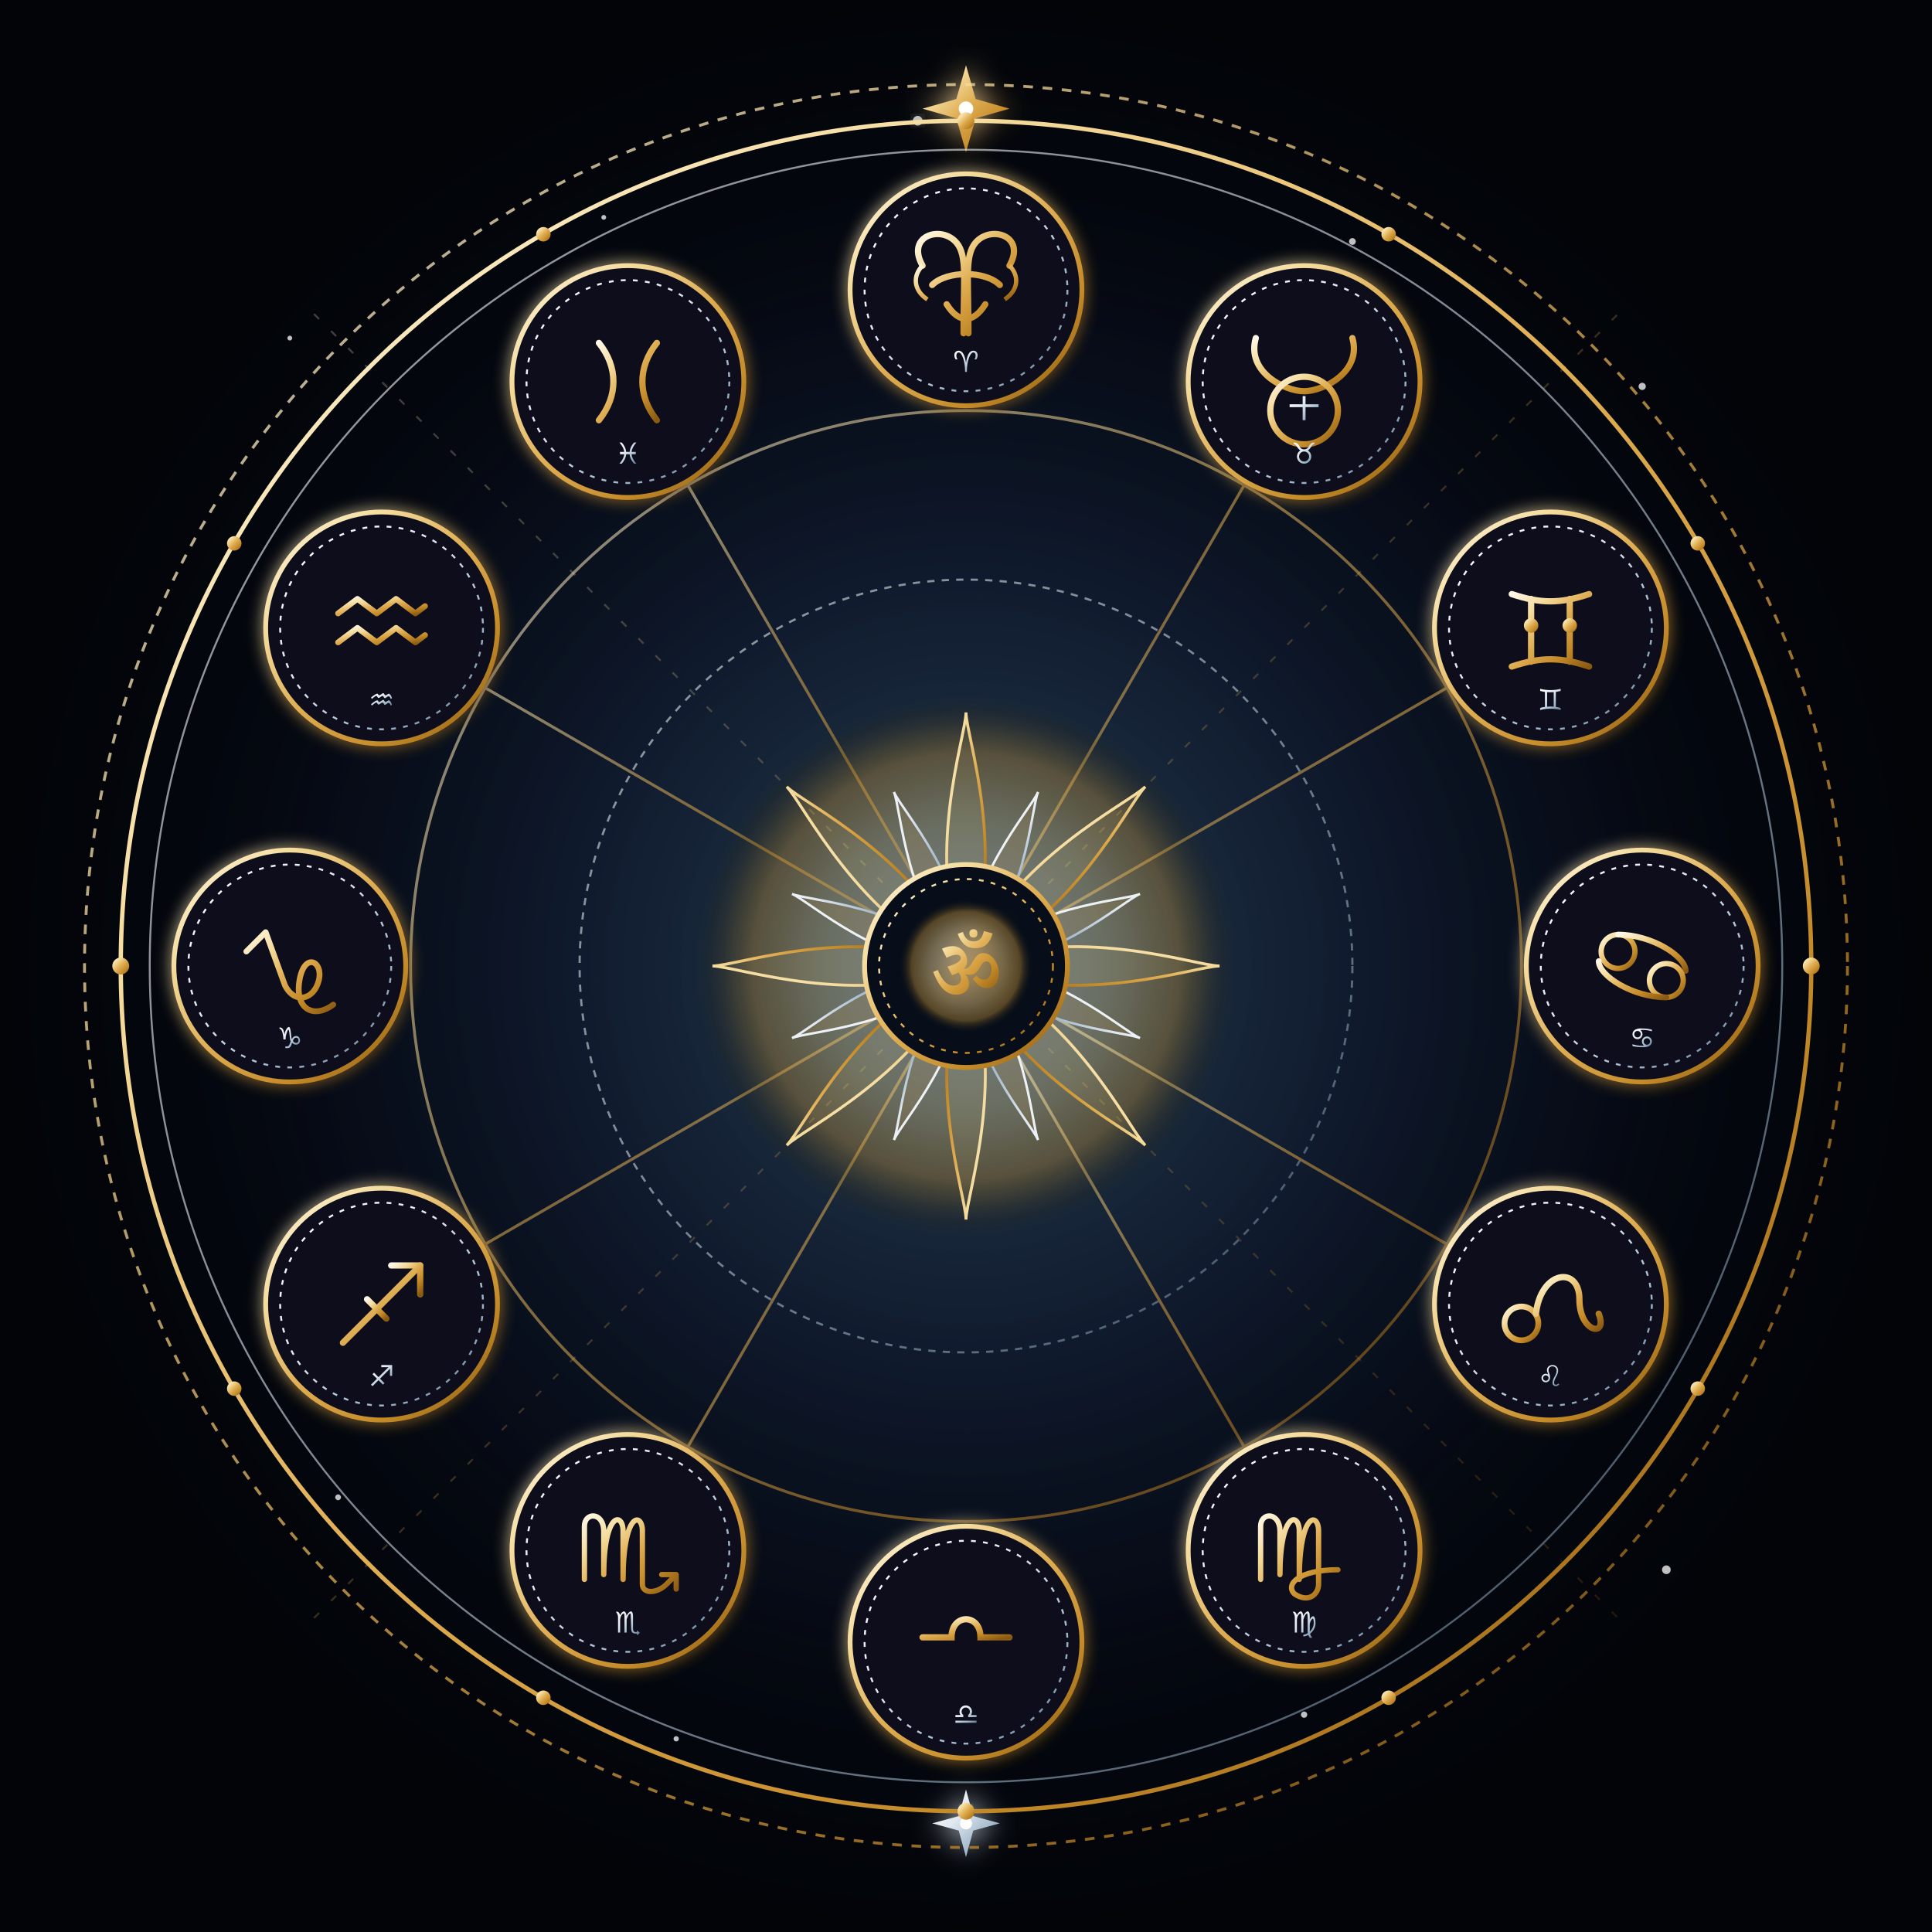
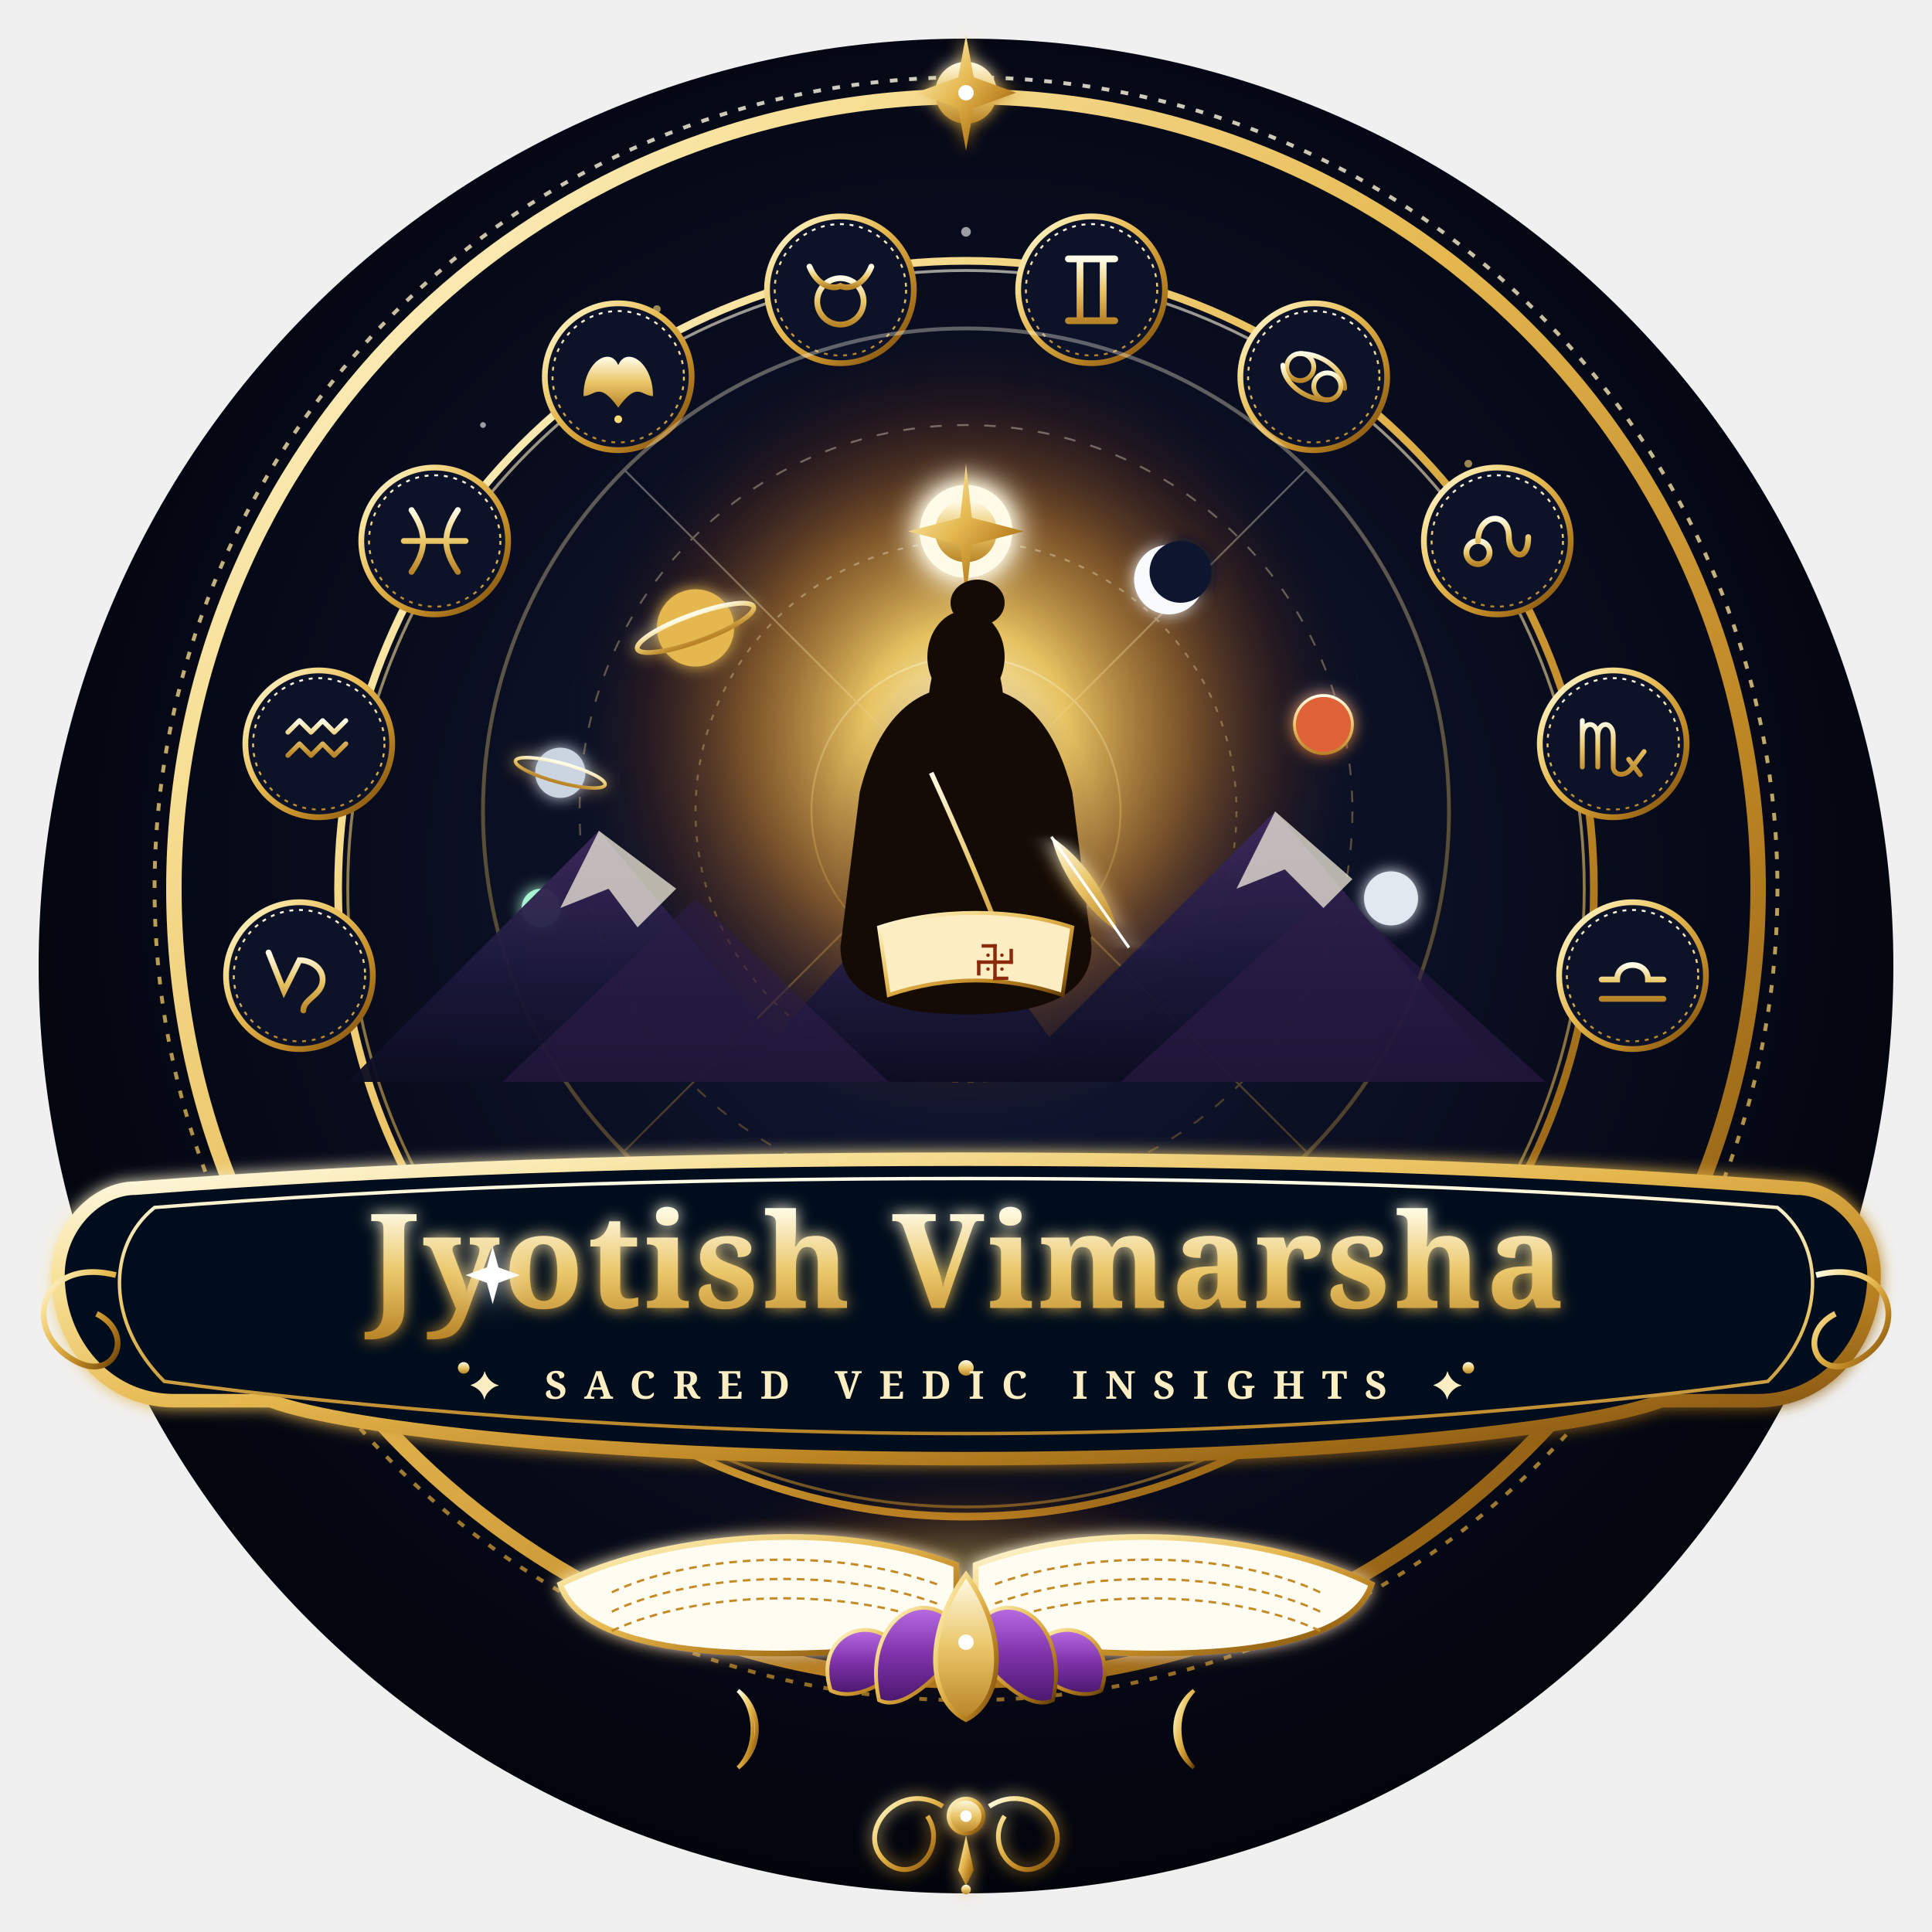
- <svg xmlns="http://www.w3.org/2000/svg" viewBox="0 0 800 800" width="800" height="800">
+ <svg xmlns="http://www.w3.org/2000/svg" viewBox="0 0 1000 1000" width="1000" height="1000">
  <defs>
-     <radialGradient id="spaceBg" cx="50%" cy="50%" r="50%">
-       <stop offset="0%" stop-color="#0b162c" />
-       <stop offset="35%" stop-color="#070d1a" />
-       <stop offset="70%" stop-color="#040810" />
-       <stop offset="100%" stop-color="#020408" />
+     <radialGradient id="bgDarkSpace" cx="50%" cy="45%" r="55%">
+       <stop offset="0%" stop-color="#141c38" />
+       <stop offset="40%" stop-color="#0b1024" />
+       <stop offset="75%" stop-color="#060917" />
+       <stop offset="100%" stop-color="#02040b" />
    </radialGradient>
-     <radialGradient id="nebulaGlow" cx="50%" cy="50%" r="45%">
-       <stop offset="0%" stop-color="rgba(127, 197, 192, 0.28)" />
-       <stop offset="45%" stop-color="rgba(63, 100, 150, 0.18)" />
-       <stop offset="80%" stop-color="rgba(30, 45, 85, 0.08)" />
-       <stop offset="100%" stop-color="transparent" />
+     <radialGradient id="divineSunrise" cx="50%" cy="42%" r="40%">
+       <stop offset="0%" stop-color="#fff8db" stop-opacity="1" />
+       <stop offset="25%" stop-color="#fed668" stop-opacity="0.9" />
+       <stop offset="55%" stop-color="#e08e28" stop-opacity="0.5" />
+       <stop offset="80%" stop-color="#803810" stop-opacity="0.2" />
+       <stop offset="100%" stop-color="#0b1024" stop-opacity="0" />
    </radialGradient>
-     <radialGradient id="sunGlow" cx="50%" cy="50%" r="50%">
-       <stop offset="0%" stop-color="#ffffff" />
-       <stop offset="25%" stop-color="#fff4d1" />
-       <stop offset="55%" stop-color="#f2d792" />
-       <stop offset="80%" stop-color="#c99738" />
-       <stop offset="100%" stop-color="transparent" />
-     </radialGradient>
-     <linearGradient id="goldMetallic" x1="0%" y1="0%" x2="100%" y2="100%">
-       <stop offset="0%" stop-color="#fff7e6" />
-       <stop offset="25%" stop-color="#f5dc9e" />
-       <stop offset="50%" stop-color="#dfad52" />
-       <stop offset="75%" stop-color="#c48a28" />
-       <stop offset="100%" stop-color="#8a5a12" />
-     </linearGradient>
-     <linearGradient id="silverMetallic" x1="0%" y1="0%" x2="100%" y2="100%">
-       <stop offset="0%" stop-color="#ffffff" />
-       <stop offset="40%" stop-color="#e0e8f0" />
-       <stop offset="75%" stop-color="#9bb3c7" />
-       <stop offset="100%" stop-color="#60768a" />
-     </linearGradient>
-     <filter id="starGlow" x="-20%" y="-20%" width="140%" height="140%">
-       <feGaussianBlur stdDeviation="3" result="blur" />
+     <linearGradient id="goldRegal" x1="0%" y1="0%" x2="100%" y2="100%">
+       <stop offset="0%" stop-color="#fffdf0" />
+       <stop offset="20%" stop-color="#f7e199" />
+       <stop offset="45%" stop-color="#e5b850" />
+       <stop offset="70%" stop-color="#bd8624" />
+       <stop offset="90%" stop-color="#8a5a12" />
+       <stop offset="100%" stop-color="#543306" />
+     </linearGradient>
+     <linearGradient id="goldLight" x1="0%" y1="0%" x2="0%" y2="100%">
+       <stop offset="0%" stop-color="#fffce8" />
+       <stop offset="50%" stop-color="#eac668" />
+       <stop offset="100%" stop-color="#b88428" />
+     </linearGradient>
+     <linearGradient id="lotusPurple" x1="0%" y1="100%" x2="0%" y2="0%">
+       <stop offset="0%" stop-color="#4a186d" />
+       <stop offset="50%" stop-color="#7e32a8" />
+       <stop offset="100%" stop-color="#b66ce0" />
+     </linearGradient>
+     <linearGradient id="mountainGrad" x1="0%" y1="0%" x2="0%" y2="100%">
+       <stop offset="0%" stop-color="#3d295c" />
+       <stop offset="60%" stop-color="#191738" />
+       <stop offset="100%" stop-color="#0c0d21" />
+     </linearGradient>
+     <filter id="goldGlow" x="-20%" y="-20%" width="140%" height="140%">
+       <feGaussianBlur stdDeviation="4" result="blur" />
      <feComposite in="SourceGraphic" in2="blur" operator="over" />
    </filter>
-     <filter id="intenseGlow" x="-30%" y="-30%" width="160%" height="160%">
-       <feGaussianBlur stdDeviation="6" result="blur" />
-       <feComposite in="SourceGraphic" in2="blur" operator="over" />
+     <filter id="intenseGlow" x="-50%" y="-50%" width="200%" height="200%">
+       <feGaussianBlur stdDeviation="8" result="blur" />
+       <feMerge>
+         <feMergeNode in="blur" />
+         <feMergeNode in="SourceGraphic" />
+       </feMerge>
    </filter>
  </defs>
-   <rect width="800" height="800" fill="url(#spaceBg)" />
-   <circle cx="400" cy="400" r="380" fill="url(#nebulaGlow)" />
-   <g fill="#ffffff" opacity="0.75">
-     <circle cx="120" cy="140" r="1" />
-     <circle cx="680" cy="160" r="1.5" />
-     <circle cx="140" cy="620" r="1.2" />
-     <circle cx="690" cy="650" r="1.8" />
-     <circle cx="250" cy="90" r="1" />
-     <circle cx="560" cy="100" r="1.4" />
-     <circle cx="90" cy="380" r="1.2" />
-     <circle cx="710" cy="410" r="1.6" />
-     <circle cx="380" cy="50" r="2" filter="url(#starGlow)" />
-     <circle cx="400" cy="750" r="2.2" filter="url(#starGlow)" />
-     <circle cx="50" cy="400" r="1.5" />
-     <circle cx="750" cy="400" r="1.5" />
-     <circle cx="280" cy="720" r="1.1" />
-     <circle cx="540" cy="710" r="1.3" />
-   </g>
-   <g stroke="url(#goldMetallic)" stroke-width="0.8" opacity="0.6">
-     <line x1="400" y1="20" x2="400" y2="780" stroke-dasharray="4,6" />
-     <line x1="20" y1="400" x2="780" y2="400" stroke-dasharray="4,6" />
-     <line x1="130" y1="130" x2="670" y2="670" stroke-dasharray="3,7" opacity="0.4" />
-     <line x1="130" y1="670" x2="670" y2="130" stroke-dasharray="3,7" opacity="0.4" />
-   </g>
-   <g transform="translate(400, 45)" filter="url(#intenseGlow)">
-     <polygon points="0,-18 4,-4 18,0 4,4 0,18 -4,4 -18,0 -4,-4" fill="url(#goldMetallic)" />
-     <circle cx="0" cy="0" r="3" fill="#ffffff" />
-   </g>
-   <g transform="translate(400, 755)" filter="url(#intenseGlow)">
-     <polygon points="0,-14 3,-3 14,0 3,3 0,14 -3,3 -14,0 -3,-3" fill="url(#silverMetallic)" />
-     <circle cx="0" cy="0" r="2.5" fill="#ffffff" />
-   </g>
-   <circle cx="400" cy="400" r="365" fill="none" stroke="url(#goldMetallic)" stroke-width="1.2" stroke-dasharray="4,4" opacity="0.75" />
-   <circle cx="400" cy="400" r="350" fill="none" stroke="url(#goldMetallic)" stroke-width="1.8" />
-   <circle cx="400" cy="400" r="338" fill="none" stroke="url(#silverMetallic)" stroke-width="0.8" opacity="0.6" />
-   <g fill="url(#goldMetallic)">
-     <circle cx="400" cy="50" r="3.5" />
-     <circle cx="575" cy="97" r="3" />
-     <circle cx="703" cy="225" r="3" />
-     <circle cx="750" cy="400" r="3.5" />
-     <circle cx="703" cy="575" r="3" />
-     <circle cx="575" cy="703" r="3" />
-     <circle cx="400" cy="750" r="3.5" />
-     <circle cx="225" cy="703" r="3" />
-     <circle cx="97" cy="575" r="3" />
-     <circle cx="50" cy="400" r="3.5" />
-     <circle cx="97" cy="225" r="3" />
-     <circle cx="225" cy="97" r="3" />
-   </g>
-   <g fill="none" stroke="url(#goldMetallic)" stroke-width="0.75" opacity="0.55">
-     <circle cx="400" cy="400" r="230" stroke="url(#goldMetallic)" stroke-width="1.2" />
-     <circle cx="400" cy="400" r="160" stroke="url(#silverMetallic)" stroke-width="0.9" stroke-dasharray="3,3" />
-     <line x1="400" y1="400" x2="400" y2="120" stroke-width="1.2" />
-     <line x1="400" y1="400" x2="540" y2="158" stroke-width="1.2" />
-     <line x1="400" y1="400" x2="642" y2="260" stroke-width="1.2" />
-     <line x1="400" y1="400" x2="680" y2="400" stroke-width="1.2" />
-     <line x1="400" y1="400" x2="642" y2="540" stroke-width="1.2" />
-     <line x1="400" y1="400" x2="540" y2="642" stroke-width="1.2" />
-     <line x1="400" y1="400" x2="400" y2="680" stroke-width="1.2" />
-     <line x1="400" y1="400" x2="260" y2="642" stroke-width="1.2" />
-     <line x1="400" y1="400" x2="158" y2="540" stroke-width="1.2" />
-     <line x1="400" y1="400" x2="120" y2="400" stroke-width="1.2" />
-     <line x1="400" y1="400" x2="158" y2="260" stroke-width="1.2" />
-     <line x1="400" y1="400" x2="260" y2="158" stroke-width="1.2" />
-   </g>
-   <g transform="translate(400, 120)">
-     <circle cx="0" cy="0" r="48" fill="#08101d" stroke="url(#goldMetallic)" stroke-width="2" filter="url(#starGlow)" />
-     <circle cx="0" cy="0" r="42" fill="none" stroke="url(#silverMetallic)" stroke-width="0.8" stroke-dasharray="2,3" />
-     <path d="M-18,-10 C-26,-24 -6,-28 -2,-16 C0,-10 -1,-2 -1,18 M18,-10 C26,-24 6,-28 2,-16 C0,-10 1,-2 1,18 M-8,6 C-3,14 3,14 8,6 M-14,-2 C-8,-8 8,-8 14,-2" fill="none" stroke="url(#goldMetallic)" stroke-width="2.6" stroke-linecap="round" stroke-linejoin="round" />
-     <path d="M-18,-10 C-22,-6 -22,0 -16,4 M18,-10 C22,-6 22,0 16,4" fill="none" stroke="url(#goldMetallic)" stroke-width="1.8" />
-     <text x="0" y="34" font-family="'Cinzel', serif" font-size="12" font-weight="700" fill="url(#silverMetallic)" text-anchor="middle">♈</text>
-   </g>
-   <g transform="translate(540, 158)">
-     <circle cx="0" cy="0" r="48" fill="#08101d" stroke="url(#goldMetallic)" stroke-width="2" filter="url(#starGlow)" />
-     <circle cx="0" cy="0" r="42" fill="none" stroke="url(#silverMetallic)" stroke-width="0.8" stroke-dasharray="2,3" />
-     <path d="M-20,-18 C-24,-4 -8,4 0,4 C8,4 24,-4 20,-18" fill="none" stroke="url(#goldMetallic)" stroke-width="2.6" stroke-linecap="round" />
-     <circle cx="0" cy="12" r="14" fill="none" stroke="url(#goldMetallic)" stroke-width="2.6" />
-     <path d="M-6,10 L6,10 M0,6 L0,16" stroke="url(#silverMetallic)" stroke-width="1.2" />
-     <text x="0" y="34" font-family="'Cinzel', serif" font-size="12" font-weight="700" fill="url(#silverMetallic)" text-anchor="middle">♉</text>
-   </g>
-   <g transform="translate(642, 260)">
-     <circle cx="0" cy="0" r="48" fill="#08101d" stroke="url(#goldMetallic)" stroke-width="2" filter="url(#starGlow)" />
-     <circle cx="0" cy="0" r="42" fill="none" stroke="url(#silverMetallic)" stroke-width="0.8" stroke-dasharray="2,3" />
-     <path d="M-16,-14 C-4,-10 4,-10 16,-14 M-16,16 C-4,12 4,12 16,16 M-8,-12 L-8,14 M8,-12 L8,14" fill="none" stroke="url(#goldMetallic)" stroke-width="2.6" stroke-linecap="round" />
-     <circle cx="-8" cy="-1" r="3" fill="url(#goldMetallic)" />
-     <circle cx="8" cy="-1" r="3" fill="url(#goldMetallic)" />
-     <text x="0" y="34" font-family="'Cinzel', serif" font-size="12" font-weight="700" fill="url(#silverMetallic)" text-anchor="middle">♊</text>
-   </g>
-   <g transform="translate(680, 400)">
-     <circle cx="0" cy="0" r="48" fill="#08101d" stroke="url(#goldMetallic)" stroke-width="2" filter="url(#starGlow)" />
-     <circle cx="0" cy="0" r="42" fill="none" stroke="url(#silverMetallic)" stroke-width="0.8" stroke-dasharray="2,3" />
-     <circle cx="-10" cy="-6" r="7" fill="none" stroke="url(#goldMetallic)" stroke-width="2.2" />
-     <path d="M-10,-13 C4,-13 18,-4 18,2" fill="none" stroke="url(#goldMetallic)" stroke-width="2.4" stroke-linecap="round" />
-     <circle cx="10" cy="6" r="7" fill="none" stroke="url(#goldMetallic)" stroke-width="2.2" />
-     <path d="M10,13 C-4,13 -18,4 -18,-2" fill="none" stroke="url(#goldMetallic)" stroke-width="2.4" stroke-linecap="round" />
-     <text x="0" y="34" font-family="'Cinzel', serif" font-size="12" font-weight="700" fill="url(#silverMetallic)" text-anchor="middle">♋</text>
-   </g>
-   <g transform="translate(642, 540)">
-     <circle cx="0" cy="0" r="48" fill="#08101d" stroke="url(#goldMetallic)" stroke-width="2" filter="url(#starGlow)" />
-     <circle cx="0" cy="0" r="42" fill="none" stroke="url(#silverMetallic)" stroke-width="0.8" stroke-dasharray="2,3" />
-     <circle cx="-12" cy="8" r="7" fill="none" stroke="url(#goldMetallic)" stroke-width="2.4" />
-     <path d="M-6,4 C-4,-14 12,-16 12,-2 C12,12 24,14 20,4" fill="none" stroke="url(#goldMetallic)" stroke-width="2.6" stroke-linecap="round" />
-     <text x="0" y="34" font-family="'Cinzel', serif" font-size="12" font-weight="700" fill="url(#silverMetallic)" text-anchor="middle">♌</text>
-   </g>
-   <g transform="translate(540, 642)">
-     <circle cx="0" cy="0" r="48" fill="#08101d" stroke="url(#goldMetallic)" stroke-width="2" filter="url(#starGlow)" />
-     <circle cx="0" cy="0" r="42" fill="none" stroke="url(#silverMetallic)" stroke-width="0.8" stroke-dasharray="2,3" />
-     <path d="M-18,12 L-18,-10 C-18,-16 -10,-16 -10,-8 L-10,10 C-10,-16 -2,-16 -2,-8 L-2,12 C-2,-16 6,-16 6,-8 L6,14 C6,18 2,22 -4,18 C-8,14 -2,8 14,8" fill="none" stroke="url(#goldMetallic)" stroke-width="2.2" stroke-linecap="round" stroke-linejoin="round" />
-     <text x="0" y="34" font-family="'Cinzel', serif" font-size="12" font-weight="700" fill="url(#silverMetallic)" text-anchor="middle">♍</text>
-   </g>
-   <g transform="translate(400, 680)">
-     <circle cx="0" cy="0" r="48" fill="#08101d" stroke="url(#goldMetallic)" stroke-width="2" filter="url(#starGlow)" />
-     <circle cx="0" cy="0" r="42" fill="none" stroke="url(#silverMetallic)" stroke-width="0.8" stroke-dasharray="2,3" />
-     <line x1="-18" y1="12" x2="18" y2="12" stroke="url(#goldMetallic)" stroke-width="2.6" stroke-linecap="round" />
-     <path d="M-18,-2 L-6,-2 C-6,-12 6,-12 6,-2 L18,-2" fill="none" stroke="url(#goldMetallic)" stroke-width="2.6" stroke-linecap="round" />
-     <text x="0" y="34" font-family="'Cinzel', serif" font-size="12" font-weight="700" fill="url(#silverMetallic)" text-anchor="middle">♎</text>
-   </g>
-   <g transform="translate(260, 642)">
-     <circle cx="0" cy="0" r="48" fill="#08101d" stroke="url(#goldMetallic)" stroke-width="2" filter="url(#starGlow)" />
-     <circle cx="0" cy="0" r="42" fill="none" stroke="url(#silverMetallic)" stroke-width="0.8" stroke-dasharray="2,3" />
-     <path d="M-18,12 L-18,-10 C-18,-16 -10,-16 -10,-8 L-10,10 C-10,-16 -2,-16 -2,-8 L-2,12 C-2,-16 6,-16 6,-8 L6,14 C6,18 12,18 16,14 L20,10 M14,10 L20,10 L20,16" fill="none" stroke="url(#goldMetallic)" stroke-width="2.2" stroke-linecap="round" stroke-linejoin="round" />
-     <text x="0" y="34" font-family="'Cinzel', serif" font-size="12" font-weight="700" fill="url(#silverMetallic)" text-anchor="middle">♏</text>
-   </g>
-   <g transform="translate(158, 540)">
-     <circle cx="0" cy="0" r="48" fill="#08101d" stroke="url(#goldMetallic)" stroke-width="2" filter="url(#starGlow)" />
-     <circle cx="0" cy="0" r="42" fill="none" stroke="url(#silverMetallic)" stroke-width="0.8" stroke-dasharray="2,3" />
-     <line x1="-16" y1="16" x2="16" y2="-16" stroke="url(#goldMetallic)" stroke-width="2.6" stroke-linecap="round" />
-     <polyline points="4,-16 16,-16 16,-4" fill="none" stroke="url(#goldMetallic)" stroke-width="2.6" stroke-linecap="round" stroke-linejoin="round" />
-     <line x1="-6" y1="-2" x2="2" y2="6" stroke="url(#goldMetallic)" stroke-width="2.6" stroke-linecap="round" />
-     <text x="0" y="34" font-family="'Cinzel', serif" font-size="12" font-weight="700" fill="url(#silverMetallic)" text-anchor="middle">♐</text>
-   </g>
-   <g transform="translate(120, 400)">
-     <circle cx="0" cy="0" r="48" fill="#08101d" stroke="url(#goldMetallic)" stroke-width="2" filter="url(#starGlow)" />
-     <circle cx="0" cy="0" r="42" fill="none" stroke="url(#silverMetallic)" stroke-width="0.8" stroke-dasharray="2,3" />
-     <path d="M-18,-6 L-10,-14 L-2,8 C2,16 10,14 12,6 C14,-2 6,-6 4,6 C2,18 10,22 18,16" fill="none" stroke="url(#goldMetallic)" stroke-width="2.4" stroke-linecap="round" stroke-linejoin="round" />
-     <text x="0" y="34" font-family="'Cinzel', serif" font-size="12" font-weight="700" fill="url(#silverMetallic)" text-anchor="middle">♑</text>
-   </g>
-   <g transform="translate(158, 260)">
-     <circle cx="0" cy="0" r="48" fill="#08101d" stroke="url(#goldMetallic)" stroke-width="2" filter="url(#starGlow)" />
-     <circle cx="0" cy="0" r="42" fill="none" stroke="url(#silverMetallic)" stroke-width="0.8" stroke-dasharray="2,3" />
-     <path d="M-18,-6 L-10,-12 L-2,-6 L6,-12 L14,-6 L18,-9" fill="none" stroke="url(#goldMetallic)" stroke-width="2.4" stroke-linecap="round" stroke-linejoin="round" />
-     <path d="M-18,6 L-10,0 L-2,6 L6,0 L14,6 L18,3" fill="none" stroke="url(#goldMetallic)" stroke-width="2.4" stroke-linecap="round" stroke-linejoin="round" />
-     <text x="0" y="34" font-family="'Cinzel', serif" font-size="12" font-weight="700" fill="url(#silverMetallic)" text-anchor="middle">♒</text>
-   </g>
-   <g transform="translate(260, 158)">
-     <circle cx="0" cy="0" r="48" fill="#08101d" stroke="url(#goldMetallic)" stroke-width="2" filter="url(#starGlow)" />
-     <circle cx="0" cy="0" r="42" fill="none" stroke="url(#silverMetallic)" stroke-width="0.8" stroke-dasharray="2,3" />
-     <path d="M-12,-16 C-4,-6 -4,6 -12,16 M12,-16 C4,-6 4,6 12,16" fill="none" stroke="url(#goldMetallic)" stroke-width="2.6" stroke-linecap="round" />
-     <line x1="-16" y1="0" x2="16" y2="0" stroke="url(#goldMetallic)" stroke-width="2.4" stroke-linecap="round" />
-     <text x="0" y="34" font-family="'Cinzel', serif" font-size="12" font-weight="700" fill="url(#silverMetallic)" text-anchor="middle">♓</text>
-   </g>
-   <g transform="translate(400, 400)">
-     <circle cx="0" cy="0" r="110" fill="url(#sunGlow)" opacity="0.35" filter="url(#intenseGlow)" />
-     <g fill="none" stroke="url(#goldMetallic)" stroke-width="1.2">
-       <path d="M0,0 C-18,-45 0,-95 0,-105 C0,-95 18,-45 0,0" fill="rgba(242, 215, 146, 0.08)" />
-       <path d="M0,0 C-18,-45 0,-95 0,-105 C0,-95 18,-45 0,0" transform="rotate(45)" fill="rgba(242, 215, 146, 0.08)" />
-       <path d="M0,0 C-18,-45 0,-95 0,-105 C0,-95 18,-45 0,0" transform="rotate(90)" fill="rgba(242, 215, 146, 0.08)" />
-       <path d="M0,0 C-18,-45 0,-95 0,-105 C0,-95 18,-45 0,0" transform="rotate(135)" fill="rgba(242, 215, 146, 0.08)" />
-       <path d="M0,0 C-18,-45 0,-95 0,-105 C0,-95 18,-45 0,0" transform="rotate(180)" fill="rgba(242, 215, 146, 0.08)" />
-       <path d="M0,0 C-18,-45 0,-95 0,-105 C0,-95 18,-45 0,0" transform="rotate(225)" fill="rgba(242, 215, 146, 0.08)" />
-       <path d="M0,0 C-18,-45 0,-95 0,-105 C0,-95 18,-45 0,0" transform="rotate(270)" fill="rgba(242, 215, 146, 0.08)" />
-       <path d="M0,0 C-18,-45 0,-95 0,-105 C0,-95 18,-45 0,0" transform="rotate(315)" fill="rgba(242, 215, 146, 0.08)" />
-     </g>
-     <g fill="none" stroke="url(#silverMetallic)" stroke-width="1">
-       <path d="M0,0 C-14,-32 0,-70 0,-78 C0,-70 14,-32 0,0" transform="rotate(22.5)" fill="rgba(216, 160, 76, 0.12)" />
-       <path d="M0,0 C-14,-32 0,-70 0,-78 C0,-70 14,-32 0,0" transform="rotate(67.5)" fill="rgba(216, 160, 76, 0.12)" />
-       <path d="M0,0 C-14,-32 0,-70 0,-78 C0,-70 14,-32 0,0" transform="rotate(112.5)" fill="rgba(216, 160, 76, 0.12)" />
-       <path d="M0,0 C-14,-32 0,-70 0,-78 C0,-70 14,-32 0,0" transform="rotate(157.5)" fill="rgba(216, 160, 76, 0.12)" />
-       <path d="M0,0 C-14,-32 0,-70 0,-78 C0,-70 14,-32 0,0" transform="rotate(202.5)" fill="rgba(216, 160, 76, 0.12)" />
-       <path d="M0,0 C-14,-32 0,-70 0,-78 C0,-70 14,-32 0,0" transform="rotate(247.5)" fill="rgba(216, 160, 76, 0.12)" />
-       <path d="M0,0 C-14,-32 0,-70 0,-78 C0,-70 14,-32 0,0" transform="rotate(292.5)" fill="rgba(216, 160, 76, 0.12)" />
-       <path d="M0,0 C-14,-32 0,-70 0,-78 C0,-70 14,-32 0,0" transform="rotate(337.5)" fill="rgba(216, 160, 76, 0.12)" />
-     </g>
-     <circle cx="0" cy="0" r="42" fill="#070e1a" stroke="url(#goldMetallic)" stroke-width="2" />
-     <circle cx="0" cy="0" r="36" fill="none" stroke="url(#goldMetallic)" stroke-width="0.8" stroke-dasharray="2,3" />
-     <circle cx="0" cy="0" r="28" fill="url(#sunGlow)" opacity="0.4" />
-     <text x="0" y="12" font-family="'Noto Serif Devanagari', 'Cinzel', serif" font-size="32" font-weight="700" fill="url(#goldMetallic)" text-anchor="middle" filter="url(#intenseGlow)">ॐ</text>
+   <circle cx="500" cy="500" r="480" fill="url(#bgDarkSpace)" />
+   <g opacity="0.6">
+     <circle cx="250" cy="220" r="1.5" fill="#fff" />
+     <circle cx="340" cy="160" r="2" fill="#ffd875" />
+     <circle cx="680" cy="180" r="1.5" fill="#fff" />
+     <circle cx="760" cy="240" r="2" fill="#ffd875" />
+     <circle cx="200" cy="380" r="1.2" fill="#fff" />
+     <circle cx="820" cy="390" r="1.5" fill="#ffd875" />
+     <circle cx="500" cy="120" r="2.5" fill="#fff" />
+   </g>
+   <circle cx="500" cy="460" r="410" fill="none" stroke="url(#goldRegal)" stroke-width="8" />
+   <circle cx="500" cy="460" r="420" fill="none" stroke="url(#goldLight)" stroke-width="2" stroke-dasharray="4 6" opacity="0.8" />
+   <circle cx="500" cy="460" r="325" fill="none" stroke="url(#goldRegal)" stroke-width="4" />
+   <circle cx="500" cy="460" r="320" fill="none" stroke="url(#goldLight)" stroke-width="1.5" opacity="0.6" />
+   <g transform="translate(500, 48)" filter="url(#goldGlow)">
+     <circle cx="0" cy="0" r="16" fill="url(#goldLight)" />
+     <path d="M0 -30 L4 -8 L26 0 L4 8 L0 30 L-4 8 L-26 0 L-4 -8 Z" fill="url(#goldRegal)" />
+     <circle cx="0" cy="0" r="4" fill="#ffffff" />
+   </g>
+   <g id="zodiacArchMedallions">
+     <g transform="translate(320, 195)">
+       <circle cx="0" cy="0" r="38" fill="#0c1329" stroke="url(#goldRegal)" stroke-width="3" />
+       <circle cx="0" cy="0" r="34" fill="none" stroke="url(#goldLight)" stroke-width="1" stroke-dasharray="2 3" />
+       <path d="M -18 10 C -18 -8 -4 -16 0 -6 C 4 -16 18 -8 18 10 C 12 10 10 2 0 16 C -10 2 -12 10 -18 10 Z" fill="url(#goldLight)" />
+       <circle cx="0" cy="22" r="2" fill="#ffd875" />
+     </g>
+     <g transform="translate(435, 150)">
+       <circle cx="0" cy="0" r="38" fill="#0c1329" stroke="url(#goldRegal)" stroke-width="3" />
+       <circle cx="0" cy="0" r="34" fill="none" stroke="url(#goldLight)" stroke-width="1" stroke-dasharray="2 3" />
+       <circle cx="0" cy="6" r="12" fill="none" stroke="url(#goldLight)" stroke-width="3" />
+       <path d="M -16 -12 C -12 -2 -4 0 0 -2 C 4 0 12 -2 16 -12" fill="none" stroke="url(#goldLight)" stroke-width="3" stroke-linecap="round" />
+     </g>
+     <g transform="translate(565, 150)">
+       <circle cx="0" cy="0" r="38" fill="#0c1329" stroke="url(#goldRegal)" stroke-width="3" />
+       <circle cx="0" cy="0" r="34" fill="none" stroke="url(#goldLight)" stroke-width="1" stroke-dasharray="2 3" />
+       <path d="M -12 -16 L 12 -16 M -12 16 L 12 16 M -6 -16 L -6 16 M 6 -16 L 6 16" stroke="url(#goldLight)" stroke-width="3.5" stroke-linecap="round" />
+     </g>
+     <g transform="translate(680, 195)">
+       <circle cx="0" cy="0" r="38" fill="#0c1329" stroke="url(#goldRegal)" stroke-width="3" />
+       <circle cx="0" cy="0" r="34" fill="none" stroke="url(#goldLight)" stroke-width="1" stroke-dasharray="2 3" />
+       <circle cx="-7" cy="-5" r="7" fill="none" stroke="url(#goldLight)" stroke-width="2.5" />
+       <path d="M -7 -12 C 6 -12 16 -2 16 6" fill="none" stroke="url(#goldLight)" stroke-width="2.5" stroke-linecap="round" />
+       <circle cx="7" cy="5" r="7" fill="none" stroke="url(#goldLight)" stroke-width="2.5" />
+       <path d="M 7 12 C -6 12 -16 2 -16 -6" fill="none" stroke="url(#goldLight)" stroke-width="2.5" stroke-linecap="round" />
+     </g>
+     <g transform="translate(775, 280)">
+       <circle cx="0" cy="0" r="38" fill="#0c1329" stroke="url(#goldRegal)" stroke-width="3" />
+       <circle cx="0" cy="0" r="34" fill="none" stroke="url(#goldLight)" stroke-width="1" stroke-dasharray="2 3" />
+       <circle cx="-10" cy="6" r="6" fill="none" stroke="url(#goldLight)" stroke-width="3" />
+       <path d="M -10 0 C -10 -14 6 -16 6 -2 C 6 8 16 12 16 -2" fill="none" stroke="url(#goldLight)" stroke-width="3" stroke-linecap="round" />
+     </g>
+     <g transform="translate(835, 385)">
+       <circle cx="0" cy="0" r="38" fill="#0c1329" stroke="url(#goldRegal)" stroke-width="3" />
+       <circle cx="0" cy="0" r="34" fill="none" stroke="url(#goldLight)" stroke-width="1" stroke-dasharray="2 3" />
+       <path d="M -16 -12 L -16 12 M -16 -4 C -16 -12 -8 -12 -8 -4 L -8 12 M -8 -4 C -8 -12 0 -12 0 -4 L 0 12 C 0 16 6 18 10 12 L 16 4 M 8 8 L 14 16" fill="none" stroke="url(#goldLight)" stroke-width="2.5" stroke-linecap="round" />
+     </g>
+     <g transform="translate(845, 505)">
+       <circle cx="0" cy="0" r="38" fill="#0c1329" stroke="url(#goldRegal)" stroke-width="3" />
+       <circle cx="0" cy="0" r="34" fill="none" stroke="url(#goldLight)" stroke-width="1" stroke-dasharray="2 3" />
+       <path d="M -16 12 L 16 12 M -16 2 L -8 2 C -8 -8 8 -8 8 2 L 16 2" fill="none" stroke="url(#goldLight)" stroke-width="3" stroke-linecap="round" />
+     </g>
+     <g transform="translate(225, 280)">
+       <circle cx="0" cy="0" r="38" fill="#0c1329" stroke="url(#goldRegal)" stroke-width="3" />
+       <circle cx="0" cy="0" r="34" fill="none" stroke="url(#goldLight)" stroke-width="1" stroke-dasharray="2 3" />
+       <path d="M -12 -16 C -4 -4 -4 4 -12 16 M 12 -16 C 4 -4 4 4 12 16 M -16 0 L 16 0" fill="none" stroke="url(#goldLight)" stroke-width="3" stroke-linecap="round" />
+     </g>
+     <g transform="translate(165, 385)">
+       <circle cx="0" cy="0" r="38" fill="#0c1329" stroke="url(#goldRegal)" stroke-width="3" />
+       <circle cx="0" cy="0" r="34" fill="none" stroke="url(#goldLight)" stroke-width="1" stroke-dasharray="2 3" />
+       <path d="M -16 -6 L -10 -12 L -4 -6 L 2 -12 L 8 -6 L 14 -12 M -16 6 L -10 0 L -4 6 L 2 0 L 8 6 L 14 0" fill="none" stroke="url(#goldLight)" stroke-width="2.5" stroke-linecap="round" stroke-linejoin="round" />
+     </g>
+     <g transform="translate(155, 505)">
+       <circle cx="0" cy="0" r="38" fill="#0c1329" stroke="url(#goldRegal)" stroke-width="3" />
+       <circle cx="0" cy="0" r="34" fill="none" stroke="url(#goldLight)" stroke-width="1" stroke-dasharray="2 3" />
+       <path d="M -16 -12 L -8 8 L 0 -8 C 6 -8 12 -4 12 2 C 12 10 2 12 2 18" fill="none" stroke="url(#goldLight)" stroke-width="3" stroke-linecap="round" />
+     </g>
+   </g>
+   <circle cx="500" cy="420" r="260" fill="url(#divineSunrise)" />
+   <g opacity="0.35" stroke="url(#goldLight)" stroke-width="1">
+     <circle cx="500" cy="420" r="80" fill="none" />
+     <circle cx="500" cy="420" r="140" fill="none" stroke-dasharray="3 5" />
+     <circle cx="500" cy="420" r="200" fill="none" stroke-dasharray="6 8" />
+     <circle cx="500" cy="420" r="250" fill="none" stroke-width="2" />
+     <line x1="500" y1="170" x2="500" y2="670" />
+     <line x1="250" y1="420" x2="750" y2="420" />
+     <line x1="323" y1="243" x2="676" y2="596" />
+     <line x1="323" y1="596" x2="676" y2="243" />
+   </g>
+   <g filter="url(#goldGlow)">
+     <circle cx="500" cy="275" r="24" fill="#fffbe6" filter="url(#intenseGlow)" />
+     <circle cx="500" cy="275" r="16" fill="url(#goldLight)" />
+     <path d="M500 240 L503 268 L530 275 L503 282 L500 310 L497 282 L470 275 L497 268 Z" fill="url(#goldRegal)" />
+     <g transform="translate(360, 325)">
+       <circle cx="0" cy="0" r="20" fill="#e5b850" />
+       <ellipse cx="0" cy="0" rx="32" ry="7" fill="none" stroke="url(#goldLight)" stroke-width="2.5" transform="rotate(-20)" />
+     </g>
+     <g transform="translate(605, 300)">
+       <circle cx="0" cy="0" r="18" fill="#f8fafc" />
+       <circle cx="6" cy="-4" r="16" fill="#0e172e" />
+     </g>
+     <circle cx="685" cy="375" r="15" fill="#e06238" stroke="url(#goldLight)" stroke-width="1.5" />
+     <g transform="translate(290, 400)">
+       <circle cx="0" cy="0" r="13" fill="#cbd5e1" />
+       <ellipse cx="0" cy="0" rx="24" ry="5" fill="none" stroke="url(#goldLight)" stroke-width="1.8" transform="rotate(15)" />
+     </g>
+     <circle cx="720" cy="465" r="14" fill="#e2e8f0" />
+     <circle cx="280" cy="470" r="10" fill="#a7f3d0" />
+   </g>
+   <g fill="url(#mountainGrad)" opacity="0.95">
+     <polygon points="180,560 310,430 420,560" />
+     <polygon points="380,560 480,450 560,560" />
+     <polygon points="520,560 660,420 780,560" />
+     <polygon points="260,560 360,465 460,560" opacity="0.6" fill="#2d1c47" />
+     <polygon points="580,560 690,460 800,560" opacity="0.6" fill="#2d1c47" />
+   </g>
+   <path d="M 310 430 L 290 470 L 315 460 L 330 480 L 350 460 L 310 430" fill="#fffae6" opacity="0.7" />
+   <path d="M 660 420 L 640 460 L 665 450 L 685 470 L 700 455 L 660 420" fill="#fffae6" opacity="0.7" />
+   <g id="vedicRishi" transform="translate(500, 480)">
+     <ellipse cx="0" cy="-30" rx="85" ry="110" fill="url(#divineSunrise)" opacity="0.6" />
+     <ellipse cx="0" cy="-140" rx="20" ry="24" fill="#140b05" />
+     <ellipse cx="6" cy="-168" rx="14" ry="12" fill="#140b05" />
+     <path d="M -16 -135 C -25 -110 -15 -80 0 -65 C 15 -80 25 -110 16 -135 Z" fill="#140b05" />
+     <path d="M -55 -70 C -45 -110 -25 -125 0 -125 C 25 -125 45 -110 55 -70 L 65 10 C 65 35 40 45 0 45 C -40 45 -65 35 -65 10 Z" fill="#140b05" />
+     <path d="M -18 -80 Q 5 -30 24 20" stroke="url(#goldLight)" stroke-width="2.5" fill="none" />
+     <path d="M 30 -60 C 45 -40 60 -15 65 5 L 45 15 C 40 0 30 -25 20 -45 Z" fill="#140b05" />
+     <g transform="translate(70, -10) rotate(-35)" filter="url(#goldGlow)">
+       <path d="M 0 -45 C -8 -25 -6 0 0 15 C 6 0 8 -25 0 -45 Z" fill="url(#goldLight)" />
+       <line x1="0" y1="-45" x2="0" y2="25" stroke="#fff" stroke-width="1.5" />
+     </g>
+     <path d="M -30 -60 C -55 -40 -60 5 -45 20 L -30 10 C -40 -5 -35 -35 -20 -45 Z" fill="#140b05" />
+     <g transform="translate(5, 10)">
+       <path d="M -50 -10 C -20 -20 20 -20 50 -10 L 45 25 C 15 15 -15 15 -45 25 Z" fill="#fdedc2" stroke="url(#goldRegal)" stroke-width="2" />
+       <g transform="translate(10, 8) scale(0.6)" stroke="#8a2a0a" stroke-width="3" stroke-linecap="square" fill="none">
+         <path d="M -14 0 L 14 0 M 0 -14 L 0 14" />
+         <path d="M 14 0 L 14 -10 M -14 0 L -14 10 M 0 -14 L -10 -14 M 0 14 L 10 14" />
+         <circle cx="-6" cy="-6" r="1.5" fill="#8a2a0a" stroke="none" />
+         <circle cx="6" cy="-6" r="1.5" fill="#8a2a0a" stroke="none" />
+         <circle cx="-6" cy="6" r="1.5" fill="#8a2a0a" stroke="none" />
+         <circle cx="6" cy="6" r="1.5" fill="#8a2a0a" stroke="none" />
+       </g>
+     </g>
+   </g>
+   <g id="brandBanner" transform="translate(500, 680)">
+     <path d="M -430 -65               C -450 -65 -470 -45 -470 -20               C -470 15 -445 45 -410 45               L -360 45               C -320 60 -180 75 0 75               C 180 75 320 60 360 45               L 410 45               C 445 45 470 15 470 -20               C 470 -45 450 -65 430 -65               C 300 -75 160 -80 0 -80               C -160 -80 -300 -75 -430 -65 Z" fill="#060c1c" stroke="url(#goldRegal)" stroke-width="7" filter="url(#goldGlow)" />
+     <path d="M -420 -55 C -295 -65 -155 -70 0 -70 C 155 -70 295 -65 420 -55 C 445 -35 445 5 415 35 C 320 48 165 62 0 62 C -165 62 -320 48 -415 35 C -445 5 -445 -35 -420 -55 Z" fill="none" stroke="url(#goldLight)" stroke-width="1.8" />
+     <g stroke="url(#goldRegal)" stroke-width="3" fill="none">
+       <path d="M -440 -20 C -480 -30 -490 10 -460 25 C -440 35 -430 10 -450 0" />
+       <path d="M 440 -20 C 480 -30 490 10 460 25 C 440 35 430 10 450 0" />
+     </g>
+     <text x="0" y="-3" text-anchor="middle" font-family="'Cinzel Decorative', 'Playfair Display', 'Cinzel', serif" font-size="68" font-weight="700" letter-spacing="2" fill="url(#goldLight)" filter="url(#goldGlow)">Jyotish Vimarsha</text>
+     <g transform="translate(-245, -20)" filter="url(#intenseGlow)">
+       <path d="M0 -15 L3 -4 L14 0 L3 4 L0 15 L-3 4 L-14 0 L-3 -4 Z" fill="#ffffff" />
+     </g>
+     <line x1="-260" y1="28" x2="260" y2="28" stroke="url(#goldRegal)" stroke-width="1.8" />
+     <circle cx="-260" cy="28" r="3" fill="url(#goldLight)" />
+     <circle cx="260" cy="28" r="3" fill="url(#goldLight)" />
+     <circle cx="0" cy="28" r="4" fill="url(#goldLight)" />
+     <text x="0" y="44" text-anchor="middle" font-family="'Cinzel', 'Marcellus', serif" font-size="20" font-weight="700" letter-spacing="9" fill="#fcedc2">✦ SACRED VEDIC INSIGHTS ✦</text>
+   </g>
+   <g id="baseSanctum" transform="translate(500, 835)">
+     <ellipse cx="0" cy="0" rx="200" ry="80" fill="url(#divineSunrise)" opacity="0.4" />
+     <g filter="url(#goldGlow)">
+       <path d="M -5 -25 C -70 -50 -160 -40 -210 -15 C -200 15 -140 30 -5 15 Z" fill="#fffdf2" stroke="url(#goldRegal)" stroke-width="3" />
+       <path d="M -15 -15 C -70 -35 -145 -30 -185 -10" stroke="#c48a28" stroke-width="1.2" stroke-dasharray="4 3" fill="none" />
+       <path d="M -15 -5 C -70 -25 -145 -20 -185 0" stroke="#c48a28" stroke-width="1.2" stroke-dasharray="4 3" fill="none" />
+       <path d="M -15 5 C -70 -15 -145 -10 -185 10" stroke="#c48a28" stroke-width="1.2" stroke-dasharray="4 3" fill="none" />
+       <path d="M 5 -25 C 70 -50 160 -40 210 -15 C 200 15 140 30 5 15 Z" fill="#fffdf2" stroke="url(#goldRegal)" stroke-width="3" />
+       <path d="M 15 -15 C 70 -35 145 -30 185 -10" stroke="#c48a28" stroke-width="1.2" stroke-dasharray="4 3" fill="none" />
+       <path d="M 15 -5 C 70 -25 145 -20 185 0" stroke="#c48a28" stroke-width="1.2" stroke-dasharray="4 3" fill="none" />
+       <path d="M 15 5 C 70 -15 145 -10 185 10" stroke="#c48a28" stroke-width="1.2" stroke-dasharray="4 3" fill="none" />
+     </g>
+     <ellipse cx="0" cy="5" rx="10" ry="22" fill="url(#goldRegal)" />
+     <g transform="translate(0, 25)">
+       <path d="M -70 15 C -80 -15 -45 -30 -30 0 C -45 15 -60 20 -70 15 Z" fill="url(#lotusPurple)" stroke="url(#goldRegal)" stroke-width="2" />
+       <path d="M 70 15 C 80 -15 45 -30 30 0 C 45 15 60 20 70 15 Z" fill="url(#lotusPurple)" stroke="url(#goldRegal)" stroke-width="2" />
+       <path d="M -45 20 C -55 -25 -15 -45 0 -10 C -20 15 -35 25 -45 20 Z" fill="url(#lotusPurple)" stroke="url(#goldRegal)" stroke-width="2" />
+       <path d="M 45 20 C 55 -25 15 -45 0 -10 C 20 15 35 25 45 20 Z" fill="url(#lotusPurple)" stroke="url(#goldRegal)" stroke-width="2" />
+       <path d="M 0 -45 C -22 -15 -20 20 0 30 C 20 20 22 -15 0 -45 Z" fill="url(#goldLight)" stroke="url(#goldRegal)" stroke-width="2.5" />
+       <circle cx="0" cy="-10" r="4" fill="#ffffff" />
+     </g>
+     <g transform="translate(-100, 55)" stroke="url(#goldRegal)" stroke-width="2" fill="url(#goldLight)">
+       <path d="M -18 -15 C -5 -5 -5 15 -18 25 C -8 15 -8 -5 -18 -15 Z" />
+     </g>
+     <g transform="translate(100, 55)" stroke="url(#goldRegal)" stroke-width="2" fill="url(#goldLight)">
+       <path d="M 18 -15 C 5 -5 5 15 18 25 C 8 15 8 -5 18 -15 Z" />
+     </g>
+     <g transform="translate(0, 105)" filter="url(#goldGlow)">
+       <circle cx="0" cy="0" r="9" fill="url(#goldLight)" stroke="url(#goldRegal)" stroke-width="2" />
+       <circle cx="0" cy="0" r="3" fill="#ffffff" />
+       <path d="M 0 10 L 4 28 L 0 36 L -4 28 Z" fill="url(#goldRegal)" />
+       <circle cx="0" cy="38" r="2.5" fill="url(#goldLight)" />
+       <path d="M -12 -5 C -35 -20 -60 10 -40 25 C -25 35 -10 15 -20 0" fill="none" stroke="url(#goldRegal)" stroke-width="2.5" />
+       <path d="M 12 -5 C 35 -20 60 10 40 25 C 25 35 10 15 20 0" fill="none" stroke="url(#goldRegal)" stroke-width="2.5" />
+     </g>
  </g>
</svg>
